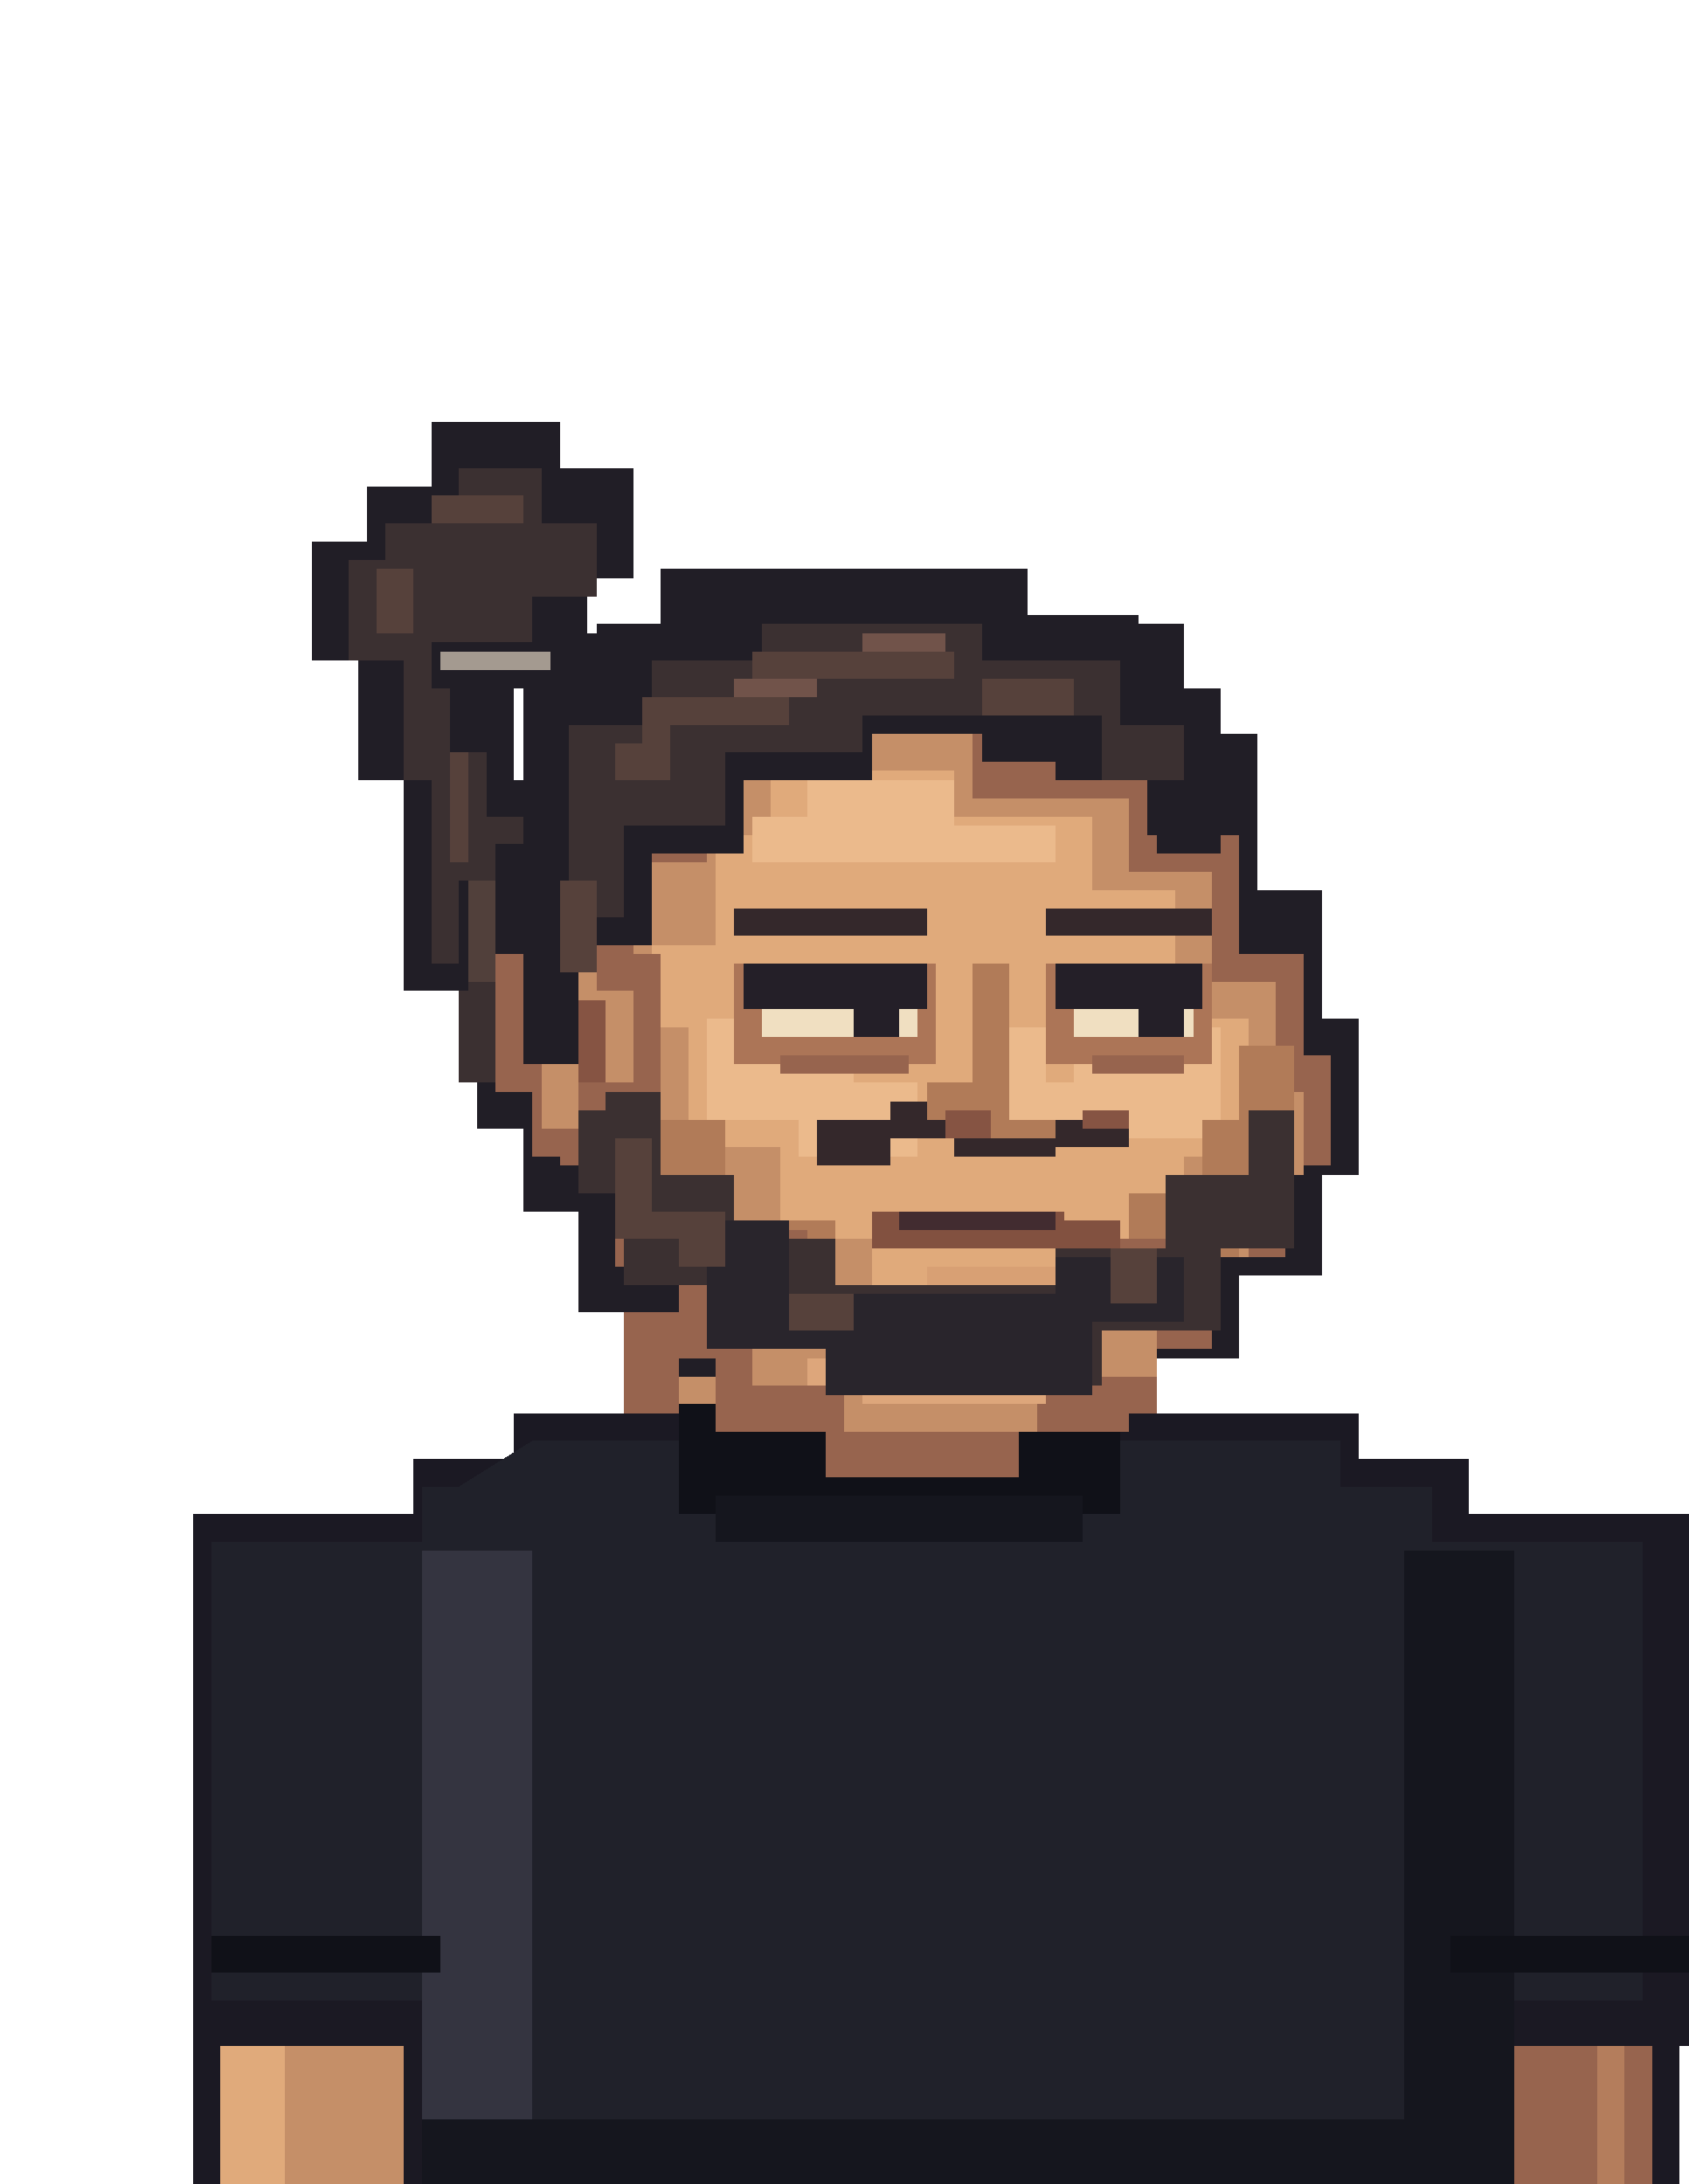
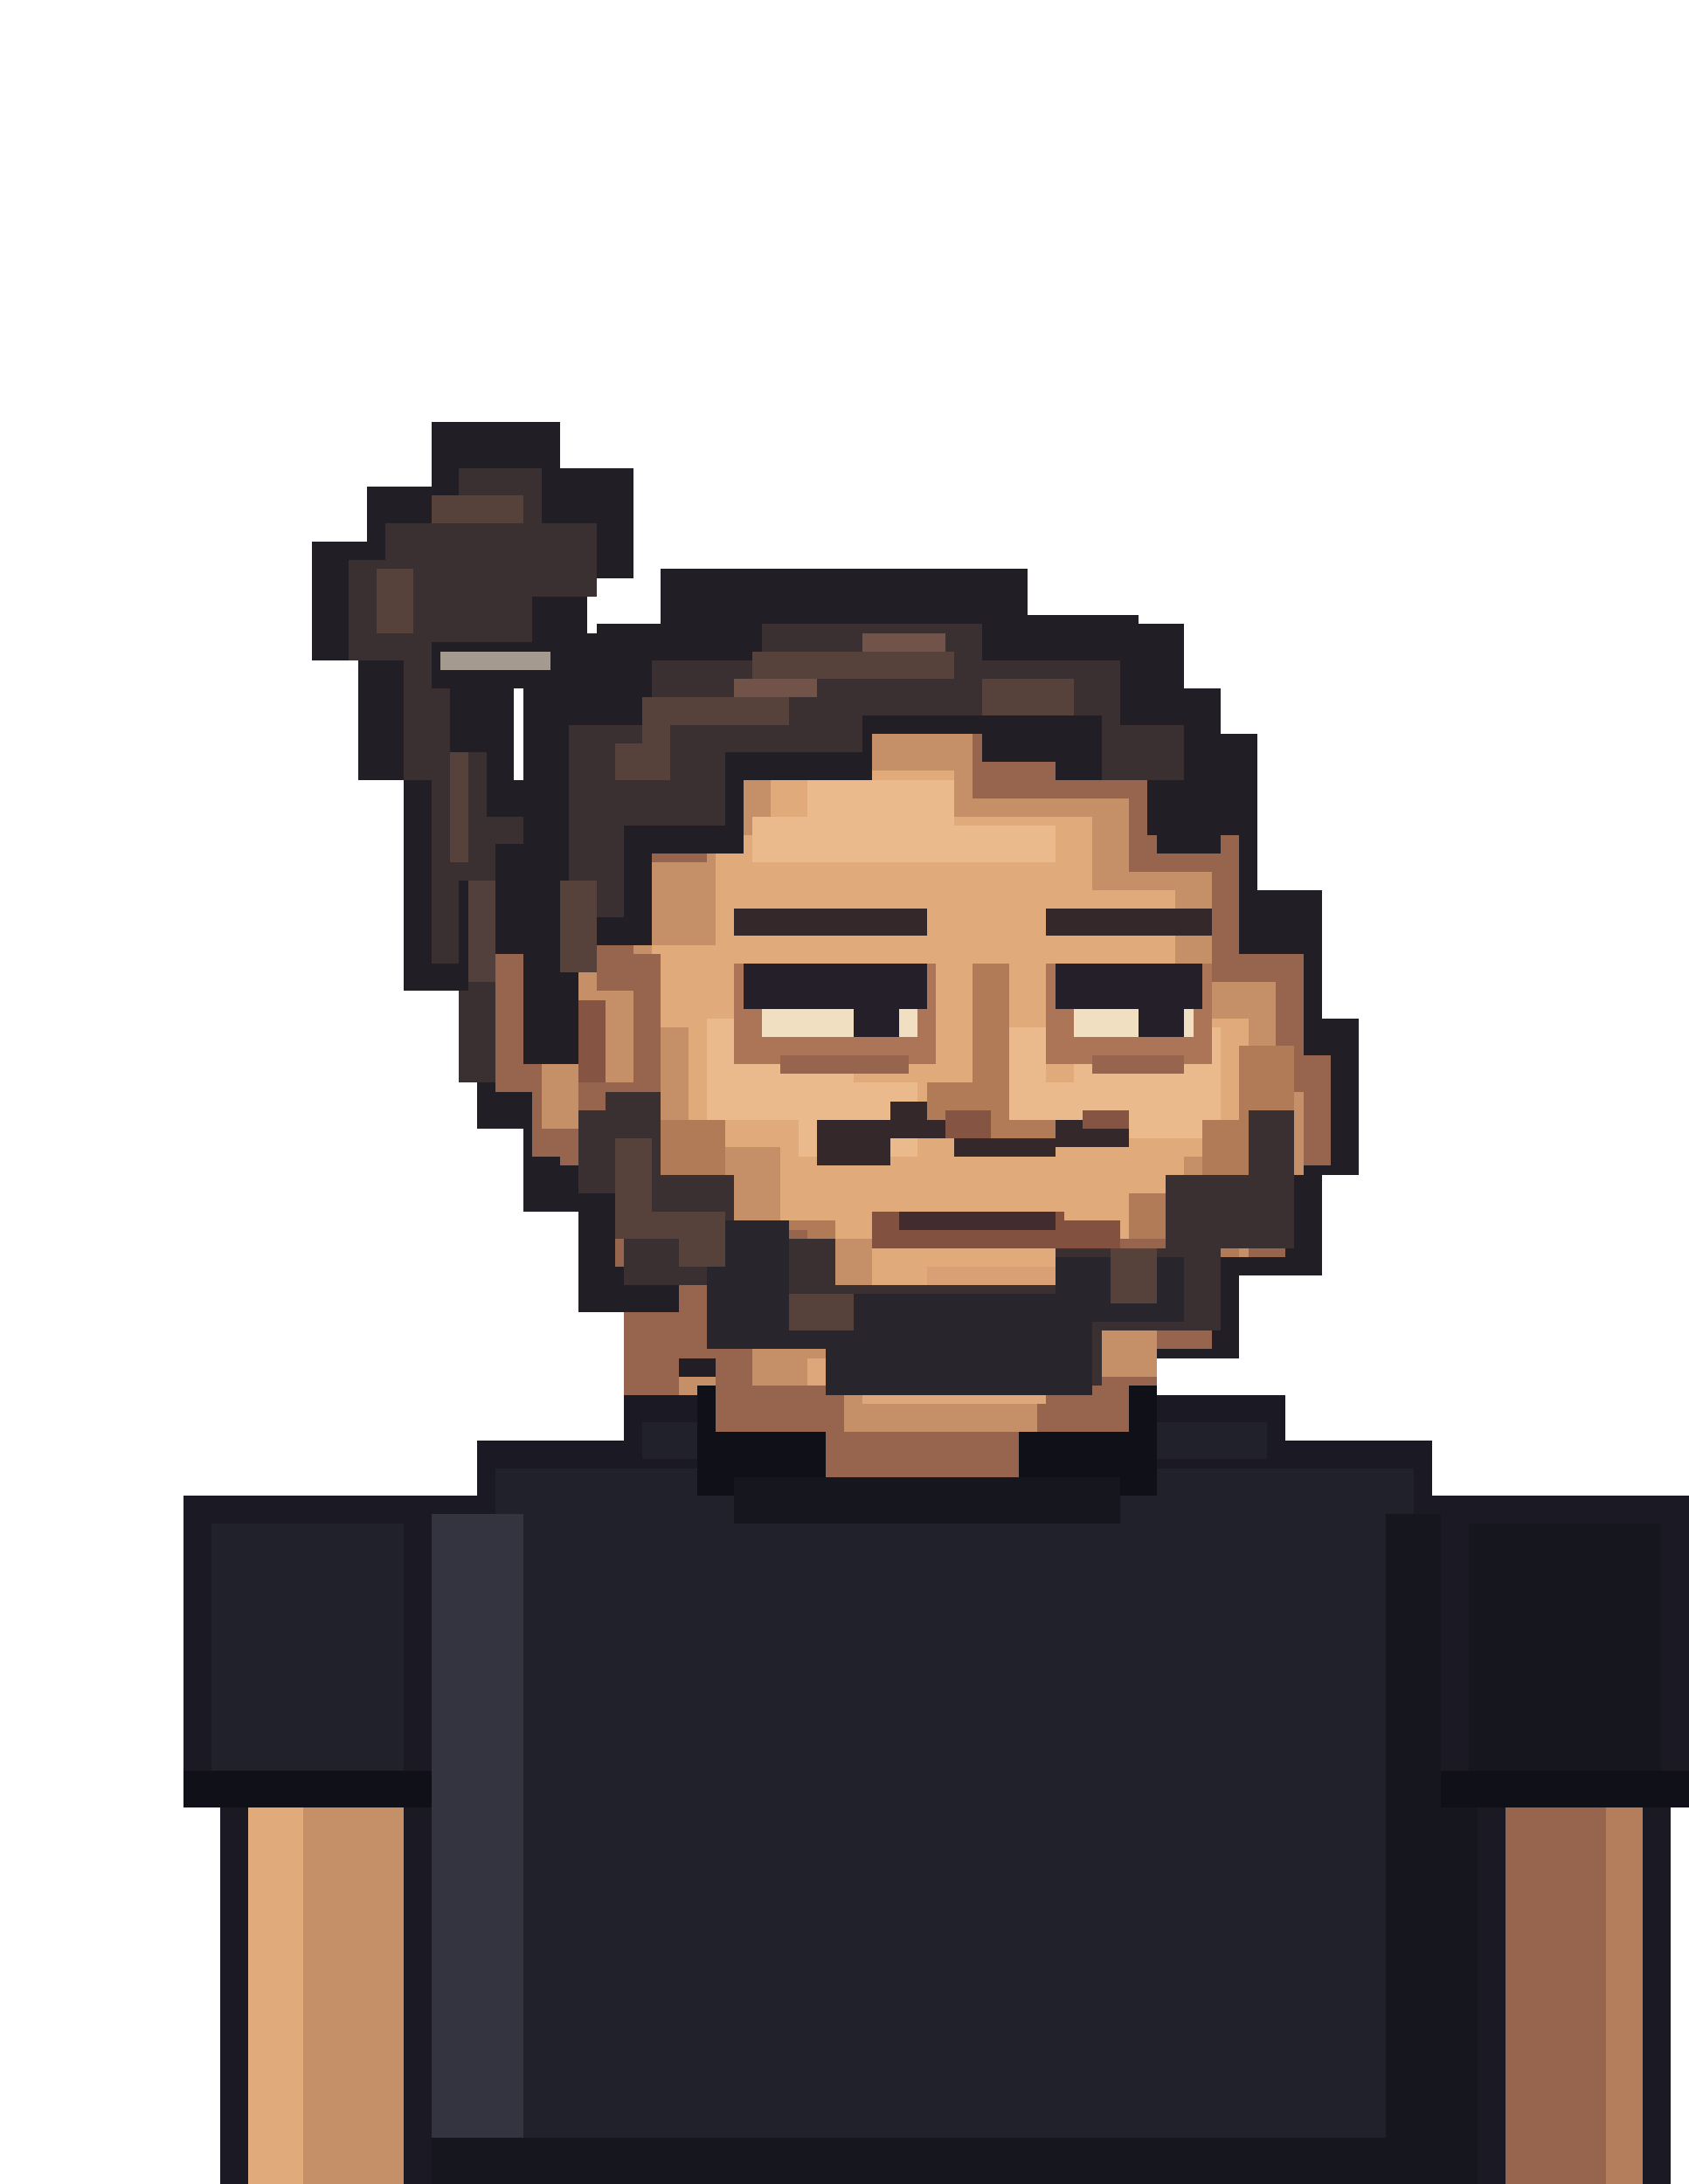
<svg xmlns="http://www.w3.org/2000/svg" width="552" height="714" viewBox="-12 -38 184 238" shape-rendering="crispEdges" data-expression="tired">
  <g id="neck" transform="translate(0 -20)">
    <path fill="#97644e" d="M56 118h58v24h7v16H49v-16h7z" />
    <path fill="#c58f68" d="M62 126h45v17h7v8H56v-8h6z" />
    <path fill="#dda67b" d="M66 134h35v10h7v3H66z" />
  </g>
  <g id="casual-body">
-     <path fill="#1b1923" d="M9 127h26v77H9zM145 127h26v77h-26z" />
-     <path fill="#c58f68" d="M12 129h20v75H12z" />
-     <path fill="#e0aa7b" d="M12 129h7v75h-7z" />
-     <path fill="#97644e" d="M148 129h20v75h-20z" />
-     <path fill="#b47d5c" d="M162 129h3v75h-3z" />
-     <path fill="#1b1923" d="M44 116h92v5h12v6h24v58h-26v23H33v-23H9v-58h24v-6h11z" />
-     <path fill="#20212a" d="M46 119h88v5h10v6h23v50h-26v21H34v-21H11v-50h23v-6h4z" />
-     <path fill="#343440" d="M34 131h12v62H34z" />
-     <path fill="#15161e" d="M141 131h12v62h-12z" />
-     <path fill="#15161e" d="M34 193h119v9H34z" />
-     <path fill="#101118" d="M11 173h25v4H11zM146 173h26v4h-26z" />
-     <path fill="#101118" d="M62 115h48v12H62z" />
-     <path fill="#15161e" d="M66 125h40v5H66z" />
+     <path fill="#1b1923" d="M12 150h24v54H12zM146 150h24v54h-24z" />
+     <path fill="#c58f68" d="M15 154h18v50H15z" />
+     <path fill="#e0aa7b" d="M15 154h6v50h-6z" />
+     <path fill="#97644e" d="M149 154h18v50h-18z" />
+     <path fill="#b47d5c" d="M163 154h4v50h-4z" />
+     <path fill="#1b1923" d="M56 114h72v5h-72zM40 119h104v6H40zM32 125h120v79H32z" />
+     <path fill="#20212a" d="M58 117h68v4H58zM42 122h100v5H42zM35 127h114v74H35z" />
+     <path fill="#343440" d="M35 127h10v74H35z" />
+     <path fill="#15161e" d="M139 127h10v74h-10z" />
+     <path fill="#15161e" d="M35 195h114v6H35z" />
+     <path fill="#1b1923" d="M8 125h27v33H8zM145 125h27v33h-27z" />
+     <path fill="#20212a" d="M11 128h21v27H11z" />
+     <path fill="#15161e" d="M148 128h21v27h-21z" />
+     <path fill="#101118" d="M8 155h27v4H8zM145 155h27v4h-27z" />
+     <path fill="#101118" d="M64 113h50v12H64z" />
+     <path fill="#15161e" d="M68 123h42v5H68z" />
  </g>
  <g id="hair-back" transform="translate(0 -38)">
    <path fill="#211e26" d="M45 69h15v-7h40v6h17v12h8v27h-7v16h-9v7H51v-7H40v-17h-5V85h10z" />
    <path fill="#3b3031" d="M39 89h7v15h-4v14h-4v-14h-3V96h4zM111 82h7v23h-5v15h-6v-9h4z" />
    <path fill="#51403b" d="M39 96h3v11h-3z" />
  </g>
  <g id="ponytail" transform="translate(0 -38)">
    <path fill="#211e26" d="M28 53h7v-7h14v5h8v12h-5v10h-8v16h-5v19h-7V85h-5V72h-5V59h6z" />
    <path fill="#3b3031" d="M30 57h8v-6h9v6h6v8h-7v8h-9v12h-5V72h-6V61h4zM35 82h6v14h-3v9h-3z" />
    <path fill="#56413b" d="M35 54h10v3H35zM29 62h4v7h-4zM37 82h2v12h-2z" />
    <path fill="#211e26" d="M35 70h14v5H35z" />
    <path fill="#a49a90" d="M36 71h12v2H36z" />
  </g>
  <g id="head" transform="translate(0 -38)">
    <path fill="#211e26" d="M57 73h40v4h17v8h11v12h7v14h4v17h-4v11h-9v9h-14v6H76v-4H62v-7H51v-11h-6v-14h-3V99h6V85h9z" />
    <path fill="#97644e" d="M60 78h35v5h18v8h10v13h7v11h3v12h-5v10h-9v8h-13v5H78v-5H65v-7H55v-11h-6v-13h-3v-13h6V89h8z" />
    <path fill="#c58f68" d="M65 80h29v7h17v8h9v12h7v12h3v9h-6v9h-12v8H80v-5H68v-9H58v-12h-6v-15h5V94h8z" />
    <path fill="#e0aa7b" d="M72 84h20v5h15v8h9v14h8v15h-7v9h-13v5H83v-5H73v-10H63v-13h-4v-9h7V91h6z" />
    <path fill="#ebba8c" d="M76 85h16v5h11v4H70v-5h6zM65 111h16v7h7v8H75v-4H65zM105 112h16v12h-16z" />
    <path fill="#b17b58" d="M52 109h7v13h8v11h12v8H68v-6H58v-10h-6zM123 114h6v14h-6v9h-12v7h-11v-5h11v-9h8v-8h4z" />
  </g>
  <g id="double-chin" transform="translate(0 -38)">
    <path fill="#97644e" d="M62 134h14v8h28v-7h16v12h-9v9H99v5H78v-5H66v-8h-4z" />
    <path fill="#c58f68" d="M67 139h9v8h28v-6h10v9h-13v6H80v-5H70v-6h-3z" />
    <path fill="#dda67b" d="M76 148h26v5H82v-2h-6z" />
    <path fill="#ad7658" d="M72 143h7v3h23v-3h6v6H79v-2h-7z" />
  </g>
  <g id="ears" transform="translate(0 -38)">
    <path fill="#97644e" d="M46 99h9v5h5v16h-5v6h-9v-7h-4v-15h4z" />
    <path fill="#c58f68" d="M47 103h6v5h4v10h-6v5h-4z" />
    <path fill="#e0aa7b" d="M47 104h3v7h-3z" />
    <path fill="#865443" d="M51 109h3v9h-3z" />
  </g>
  <g id="hair-front" transform="translate(0 -38)">
    <path fill="#211e26" d="M45 90V76h8v-8h14v-5h30v4h15v8h9v18h-7v-8h-11v-5H83v5H69v8H59v10h-8v13h-6v-14h-3V92h3z" />
    <path fill="#3b3031" d="M50 79h9v-7h12v-4h24v4h15v7h7v6h-9v-7H82v4H67v8H56v10h-6z" />
    <path fill="#56413b" d="M58 76h12v-5h22v3H74v5H61v6h-6v-4h3zM95 74h10v4H95zM49 96h4v10h-4z" />
    <path fill="#71534a" d="M68 74h9v2h-9zM82 69h9v2h-9z" />
  </g>
  <g id="facial-hair" transform="translate(0 -38)">
    <path fill="#3b3031" d="M54 119h6v9h8v7h11v5h24v-4h12v-8h9v-7h5v15h-8v9h-13v6H78v-4H65v-7H56v-10h-5v-9h3z" />
    <path fill="#29252c" d="M65 133h9v8h29v-4h14v7h-10v8H78v-5H65z" />
    <path fill="#56413b" d="M55 124h4v8h8v6h-5v-3h-7zM74 141h7v4h-7zM109 136h5v6h-5z" />
    <path fill="#34282b" d="M77 122h8v-2h9v2h8v-1h9v4h-8v1H92v-2h-7v3h-8z" />
  </g>
  <g id="expression-brows" transform="translate(0 -38)">
    <path fill="#34282b" d="M68 99h21v3H68zM102 99h18v3h-18z" />
  </g>
  <g id="expression-eyes" transform="translate(0 -38)">
    <path fill="#ac7557" d="M68 105h22v11H68zM102 105h18v11h-18z" />
    <path fill="#f0dfc1" d="M71 110h17v3H71zM105 110h13v3h-13z" />
    <path fill="#241f28" d="M81 110h5v3h-5zM112 110h5v3h-5zM69 105h20v5H69zM103 105h16v5h-16z" />
    <path fill="#97644e" d="M73 115h14v2H73zM107 115h10v2h-10z" />
  </g>
  <g id="nose" transform="translate(0 -38)">
    <path fill="#b17b58" d="M94 105h4v13h5v6h-9v-2h-5v-4h5z" />
    <path fill="#ebba8c" d="M98 112h4v6h7v4H98z" />
    <path fill="#865443" d="M91 121h5v3h-5zM106 121h5v2h-5z" />
  </g>
  <g id="expression-mouth" transform="translate(0 -38)">
    <path fill="#825140" d="M83 132h21v1h6v3H83z" />
    <path fill="#422c30" d="M86 132h17v2H86z" />
    <path fill="#d8a074" d="M89 138h14v2H89z" />
  </g>
</svg>
